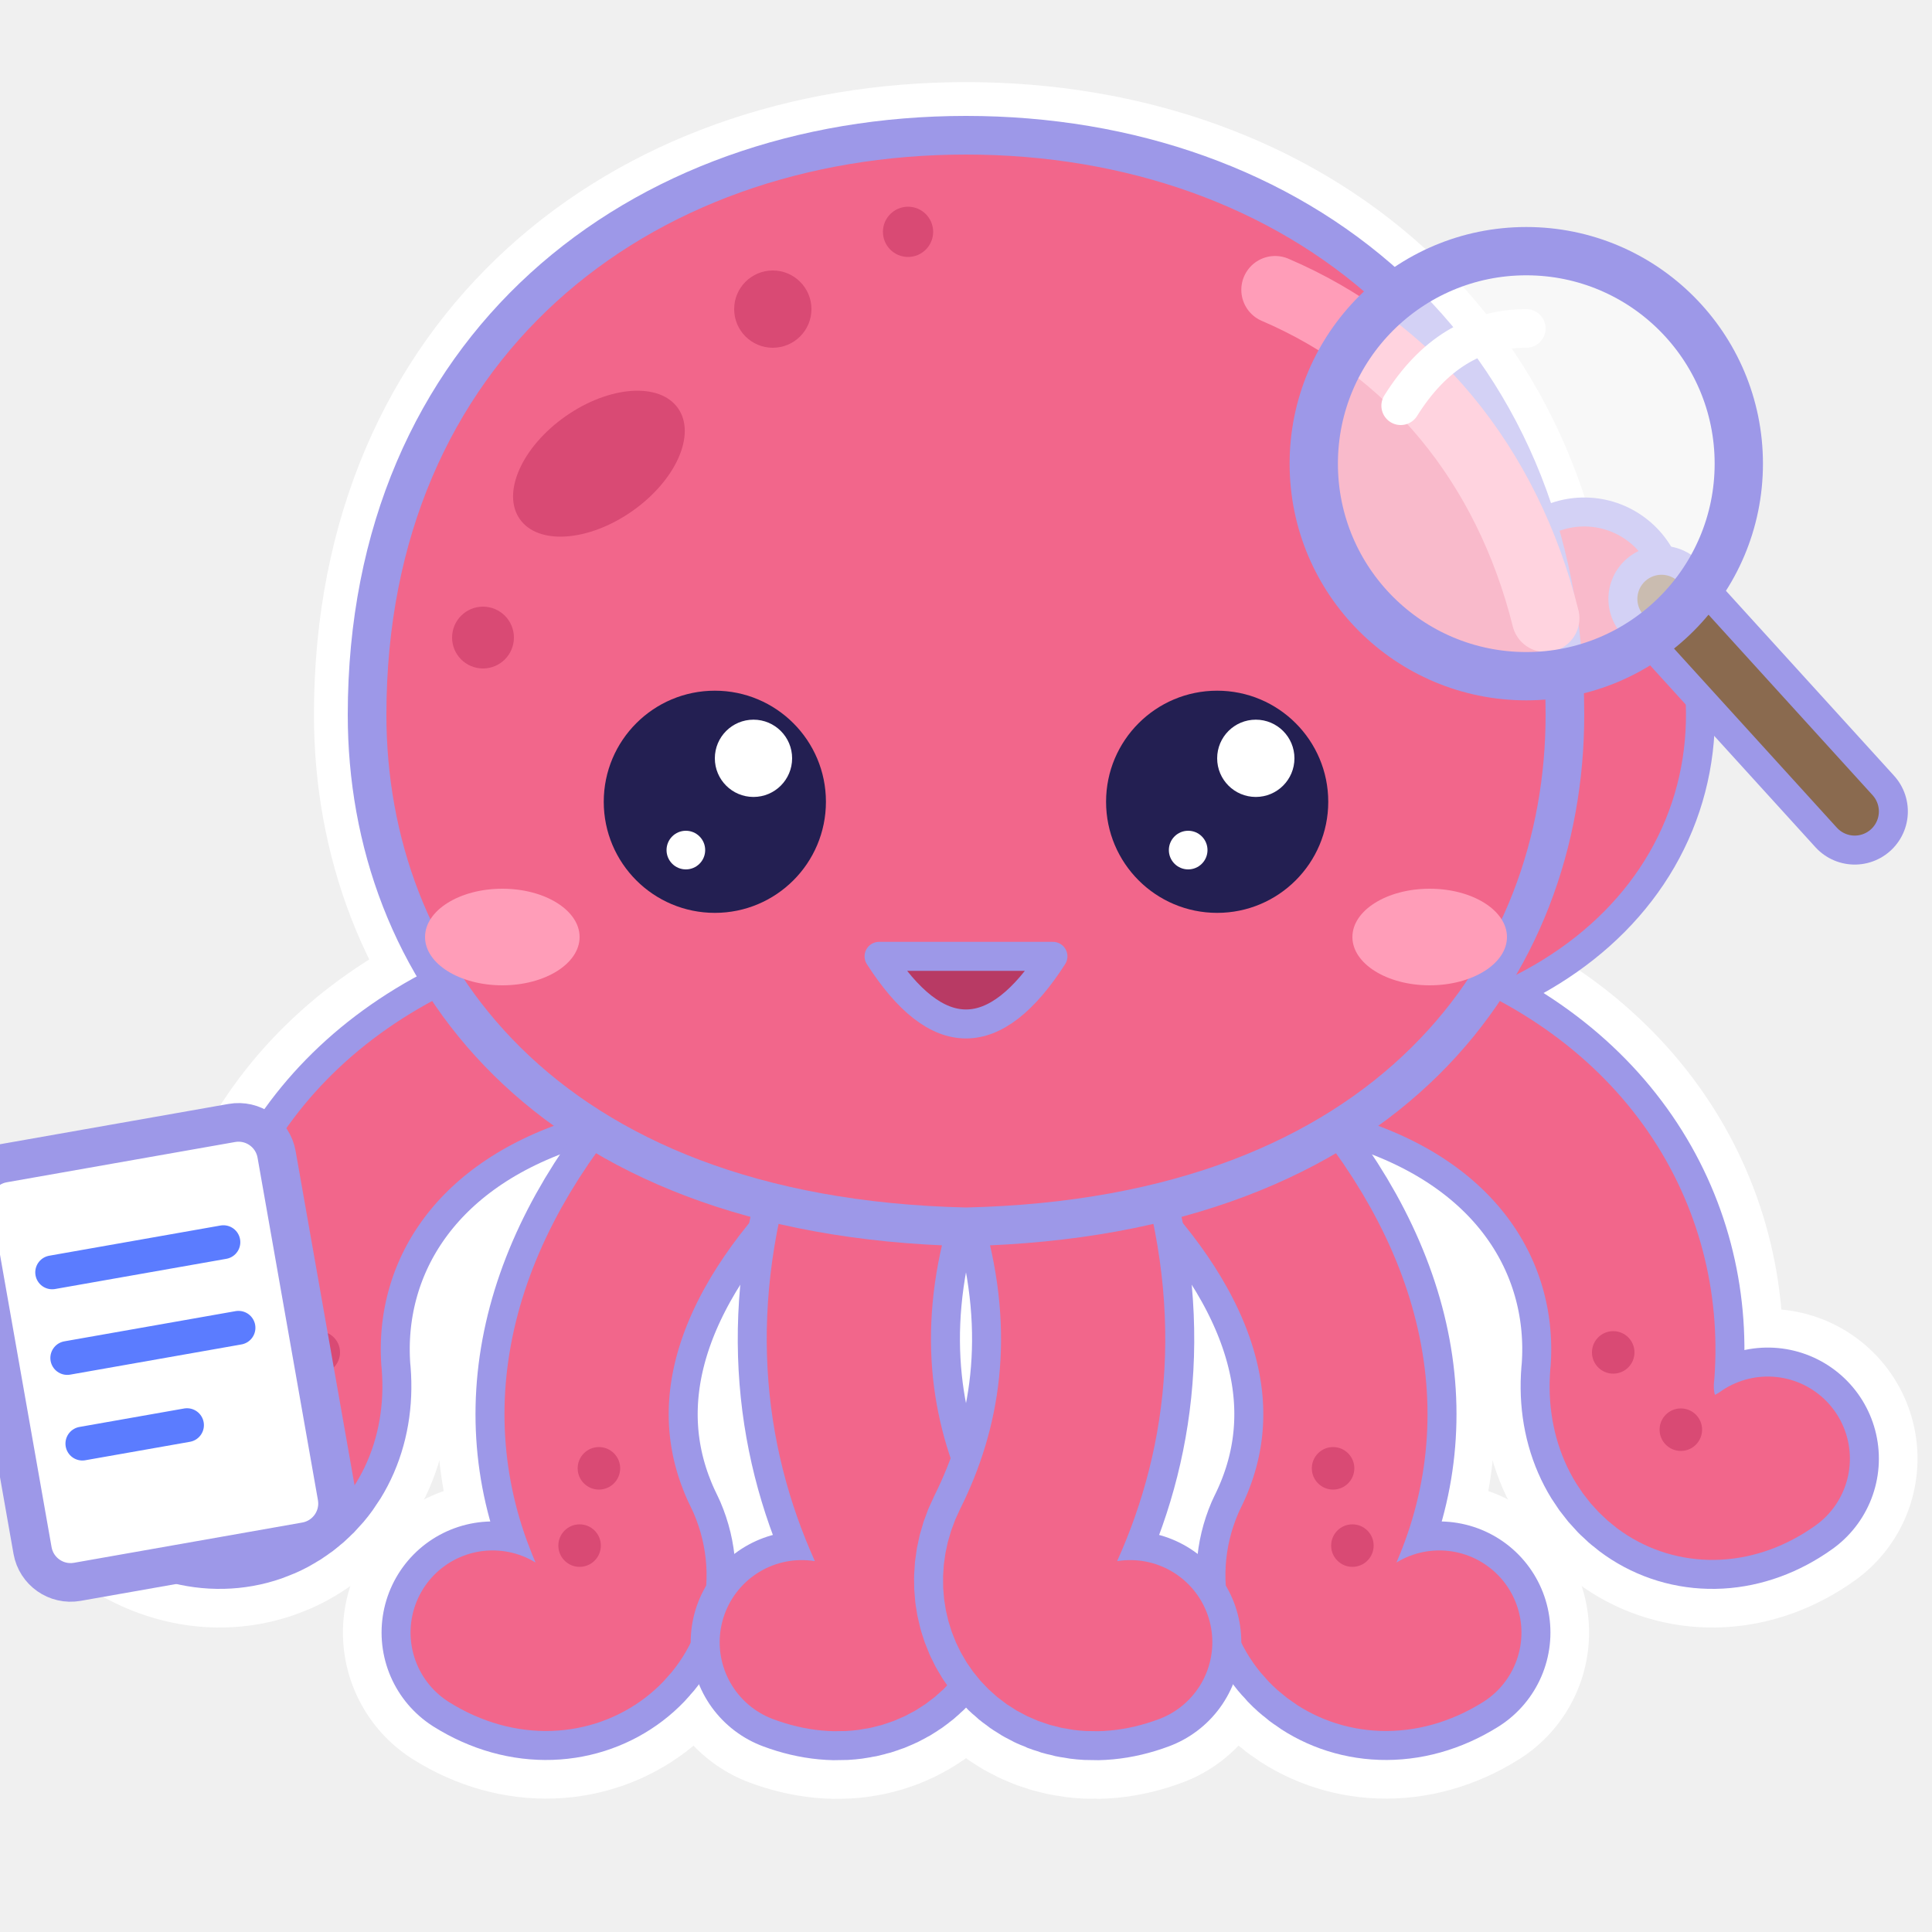
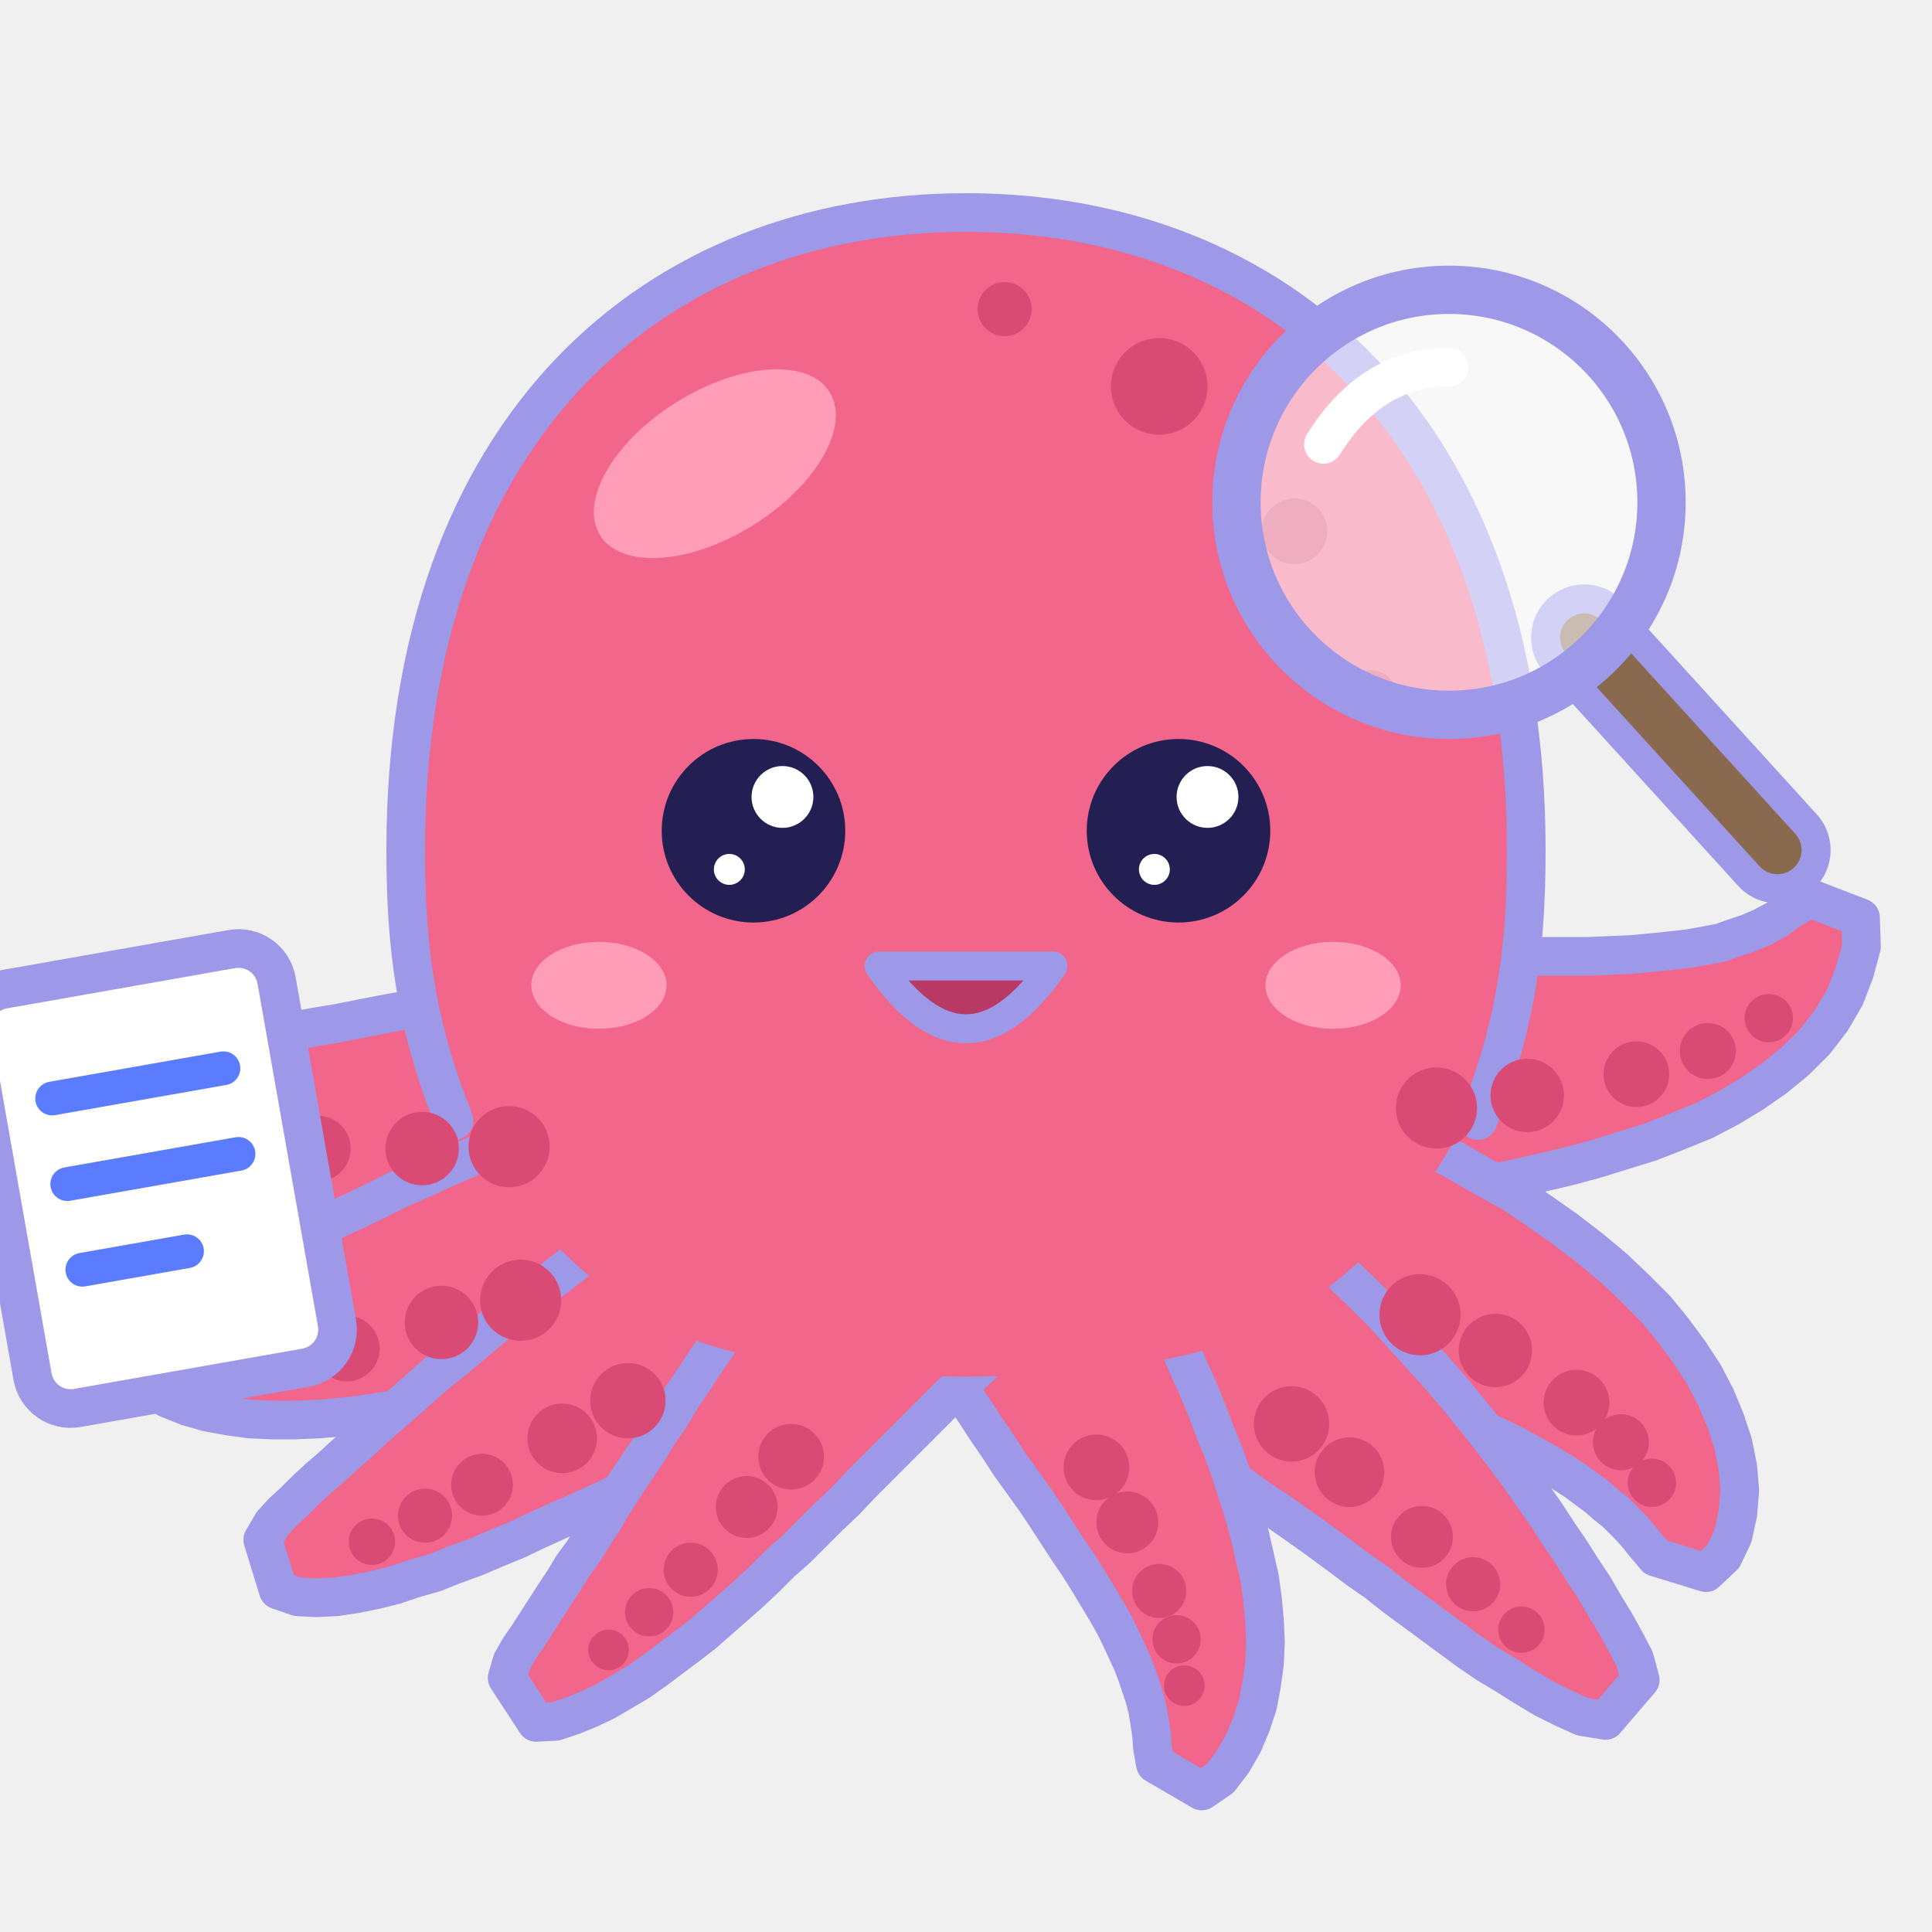
<svg xmlns="http://www.w3.org/2000/svg" viewBox="0 0 200 200" role="img" aria-label="Pouple the octopus">
-   <path d="M56 108 C38 114 30 128 31 142 C32 151 24 156 17 151" fill="none" stroke="#fff" stroke-width="31" stroke-linecap="round" stroke-linejoin="round" />
-   <path d="M72 120 C60 134 58 148 64 160 C67 167 59 174 51 169" fill="none" stroke="#fff" stroke-width="31" stroke-linecap="round" stroke-linejoin="round" />
-   <path d="M90 124 C86 138 88 150 93 160 C96 166 91 173 83 170" fill="none" stroke="#fff" stroke-width="31" stroke-linecap="round" stroke-linejoin="round" />
-   <path d="M144 108 C162 114 170 128 169 142 C168 151 176 156 183 151" fill="none" stroke="#fff" stroke-width="31" stroke-linecap="round" stroke-linejoin="round" />
-   <path d="M128 120 C140 134 142 148 136 160 C133 167 141 174 149 169" fill="none" stroke="#fff" stroke-width="31" stroke-linecap="round" stroke-linejoin="round" />
-   <path d="M110 124 C114 138 112 150 107 160 C104 166 109 173 117 170" fill="none" stroke="#fff" stroke-width="31" stroke-linecap="round" stroke-linejoin="round" />
-   <path d="M38 74 C38 36 66 14 100 14 C134 14 162 36 162 74 C162 100 144 126 100 127 C56 126 38 100 38 74 Z" fill="#fff" stroke="#fff" stroke-width="11" stroke-linejoin="round" />
-   <path d="M142 98 C164 94 172 78 164 62" fill="none" stroke="#9D98E8" stroke-width="21" stroke-linecap="round" stroke-linejoin="round" />
-   <path d="M142 98 C164 94 172 78 164 62" fill="none" stroke="#F2668B" stroke-width="15" stroke-linecap="round" stroke-linejoin="round" />
-   <path d="M56 108 C38 114 30 128 31 142 C32 151 24 156 17 151" fill="none" stroke="#9D98E8" stroke-width="23" stroke-linecap="round" stroke-linejoin="round" />
-   <path d="M56 108 C38 114 30 128 31 142 C32 151 24 156 17 151" fill="none" stroke="#F2668B" stroke-width="17" stroke-linecap="round" stroke-linejoin="round" />
-   <path d="M72 120 C60 134 58 148 64 160 C67 167 59 174 51 169" fill="none" stroke="#9D98E8" stroke-width="23" stroke-linecap="round" stroke-linejoin="round" />
-   <path d="M72 120 C60 134 58 148 64 160 C67 167 59 174 51 169" fill="none" stroke="#F2668B" stroke-width="17" stroke-linecap="round" stroke-linejoin="round" />
-   <path d="M90 124 C86 138 88 150 93 160 C96 166 91 173 83 170" fill="none" stroke="#9D98E8" stroke-width="23" stroke-linecap="round" stroke-linejoin="round" />
-   <path d="M90 124 C86 138 88 150 93 160 C96 166 91 173 83 170" fill="none" stroke="#F2668B" stroke-width="17" stroke-linecap="round" stroke-linejoin="round" />
-   <path d="M144 108 C162 114 170 128 169 142 C168 151 176 156 183 151" fill="none" stroke="#9D98E8" stroke-width="23" stroke-linecap="round" stroke-linejoin="round" />
-   <path d="M144 108 C162 114 170 128 169 142 C168 151 176 156 183 151" fill="none" stroke="#F2668B" stroke-width="17" stroke-linecap="round" stroke-linejoin="round" />
-   <path d="M128 120 C140 134 142 148 136 160 C133 167 141 174 149 169" fill="none" stroke="#9D98E8" stroke-width="23" stroke-linecap="round" stroke-linejoin="round" />
-   <path d="M128 120 C140 134 142 148 136 160 C133 167 141 174 149 169" fill="none" stroke="#F2668B" stroke-width="17" stroke-linecap="round" stroke-linejoin="round" />
-   <path d="M110 124 C114 138 112 150 107 160 C104 166 109 173 117 170" fill="none" stroke="#9D98E8" stroke-width="23" stroke-linecap="round" stroke-linejoin="round" />
-   <path d="M110 124 C114 138 112 150 107 160 C104 166 109 173 117 170" fill="none" stroke="#F2668B" stroke-width="17" stroke-linecap="round" stroke-linejoin="round" />
-   <path d="M38 74 C38 36 66 14 100 14 C134 14 162 36 162 74 C162 100 144 126 100 127 C56 126 38 100 38 74 Z" fill="#F2668B" stroke="#9D98E8" stroke-width="4" stroke-linejoin="round" />
-   <path d="M132 30 C146 36 156 48 160 64" fill="none" stroke="#FF9DB8" stroke-width="7" stroke-linecap="round" />
-   <ellipse cx="62" cy="48" rx="10" ry="6" transform="rotate(-35 62 48)" fill="#D94A74" />
-   <circle cx="80" cy="32" r="4" fill="#D94A74" />
-   <circle cx="50" cy="66" r="3.2" fill="#D94A74" />
-   <circle cx="94" cy="24" r="2.6" fill="#D94A74" />
-   <circle cx="26" cy="148" r="2.2" fill="#D94A74" />
-   <circle cx="33" cy="140" r="2.2" fill="#D94A74" />
-   <circle cx="174" cy="148" r="2.2" fill="#D94A74" />
-   <circle cx="167" cy="140" r="2.2" fill="#D94A74" />
-   <circle cx="60" cy="160" r="2.2" fill="#D94A74" />
-   <circle cx="62" cy="152" r="2.2" fill="#D94A74" />
-   <circle cx="140" cy="160" r="2.2" fill="#D94A74" />
-   <circle cx="138" cy="152" r="2.2" fill="#D94A74" />
-   <g transform="translate(0 -15)">
-     <ellipse cx="52" cy="112" rx="8" ry="5" fill="#FF9DB8" />
-     <ellipse cx="148" cy="112" rx="8" ry="5" fill="#FF9DB8" />
-     <circle cx="74" cy="98" r="11.5" fill="#231F52" />
-     <circle cx="126" cy="98" r="11.5" fill="#231F52" />
-     <circle cx="78" cy="93.5" r="4" fill="#fff" />
-     <circle cx="130" cy="93.5" r="4" fill="#fff" />
-     <circle cx="71" cy="103" r="2" fill="#fff" />
-     <circle cx="123" cy="103" r="2" fill="#fff" />
-     <path d="M91 114 Q100 128 109 114 Z" fill="#B83A64" stroke="#9D98E8" stroke-width="3" stroke-linejoin="round" />
+   <path d="M119.2 130.6 L122.7 129.6 L126.1 128.7 L129.6 127.8 L133.0 127.0 L136.3 126.3 L139.7 125.6 L143.0 124.9 L146.3 124.2 L149.6 123.6 L152.8 122.9 L156.0 122.2 L159.1 121.5 L162.1 120.8 L165.1 120.0 L168.0 119.1 L170.9 118.2 L173.7 117.1 L176.4 116.0 L178.9 114.7 L181.4 113.2 L183.7 111.6 L185.9 109.8 L187.9 107.8 L189.6 105.6 L191.0 103.2 L192.0 100.6 L192.7 98.0 L192.6 95.0 L187.4 93.0 L185.4 94.1 L183.9 95.2 L182.4 96.0 L181.0 96.6 L179.5 97.1 L178.1 97.6 L176.5 97.9 L174.8 98.2 L173.1 98.4 L171.1 98.6 L169.0 98.8 L166.8 98.9 L164.4 99.0 L161.9 99.0 L159.2 99.0 L156.4 99.0 L153.4 99.0 L150.3 99.0 L147.1 99.0 L143.7 99.1 L140.2 99.1 L136.6 99.2 L132.9 99.4 L129.1 99.6 L125.1 99.9 L121.1 100.3 L117.0 100.8 L112.8 101.4 Z" fill="#F2668B" stroke="#9D98E8" stroke-width="4" stroke-linejoin="round" />
+   <path d="M85.7 101.1 L81.4 101.0 L77.4 100.9 L73.4 101.0 L69.5 101.2 L65.8 101.4 L62.1 101.7 L58.6 102.1 L55.2 102.5 L52.0 103.0 L48.8 103.5 L45.8 103.9 L43.0 104.4 L40.2 104.9 L37.6 105.4 L35.1 105.9 L32.7 106.3 L30.5 106.7 L28.4 107.0 L26.4 107.3 L24.6 107.6 L22.9 107.8 L21.3 108.0 L19.8 108.1 L18.3 108.2 L16.9 108.2 L15.5 108.1 L13.9 108.0 L11.9 108.1 L8.1 111.9 L8.8 114.4 L10.1 116.4 L11.8 118.1 L13.7 119.6 L15.7 121.0 L17.9 122.1 L20.2 123.1 L22.6 123.9 L25.1 124.6 L27.7 125.1 L30.3 125.6 L32.9 126.0 L35.7 126.3 L38.4 126.6 L41.2 126.8 L44.1 127.0 L47.1 127.2 L50.0 127.4 L53.1 127.6 L56.1 127.8 L59.3 128.0 L62.4 128.3 L65.6 128.6 L68.9 128.9 L72.2 129.3 L75.5 129.8 L78.9 130.3 L82.3 130.9 Z" fill="#F2668B" stroke="#9D98E8" stroke-width="4" stroke-linejoin="round" />
+   <path d="M115.5 138.8 L119.0 139.1 L122.4 139.6 L125.7 140.0 L128.9 140.6 L132.0 141.2 L135.0 141.9 L137.9 142.6 L140.7 143.4 L143.4 144.2 L145.9 145.0 L148.4 145.9 L150.7 146.8 L152.9 147.8 L154.9 148.7 L156.8 149.6 L158.6 150.6 L160.2 151.5 L161.7 152.4 L163.1 153.3 L164.3 154.2 L165.4 155.0 L166.3 155.8 L167.2 156.5 L168.0 157.3 L168.8 158.1 L169.5 158.9 L170.3 159.9 L171.4 161.2 L176.6 162.8 L178.4 161.1 L179.4 159.0 L179.9 156.7 L180.1 154.3 L179.9 151.9 L179.4 149.4 L178.6 147.0 L177.6 144.6 L176.4 142.3 L174.9 140.0 L173.2 137.7 L171.4 135.5 L169.3 133.4 L167.1 131.3 L164.7 129.3 L162.1 127.3 L159.4 125.4 L156.6 123.5 L153.5 121.8 L150.4 120.0 L147.1 118.4 L143.7 116.8 L140.1 115.3 L136.4 113.9 L132.6 112.6 L128.7 111.4 L124.6 110.2 L120.5 109.2 Z" fill="#F2668B" stroke="#9D98E8" stroke-width="4" stroke-linejoin="round" />
+   <path d="M79.4 109.2 L75.6 110.2 L71.8 111.3 L68.2 112.4 L64.8 113.5 L61.4 114.7 L58.2 115.9 L55.1 117.1 L52.1 118.4 L49.2 119.6 L46.4 120.8 L43.8 122.0 L41.3 123.1 L38.9 124.3 L36.6 125.4 L34.4 126.4 L32.4 127.4 L30.4 128.4 L28.6 129.2 L26.9 130.1 L25.4 130.8 L23.9 131.5 L22.5 132.1 L21.3 132.7 L20.1 133.2 L19.0 133.7 L17.9 134.2 L16.7 134.7 L15.2 135.5 L12.8 140.5 L13.9 142.4 L15.6 143.8 L17.4 144.8 L19.4 145.6 L21.5 146.2 L23.7 146.6 L25.9 146.9 L28.2 147.0 L30.5 147.0 L32.9 146.9 L35.3 146.7 L37.8 146.4 L40.3 146.0 L42.9 145.6 L45.5 145.2 L48.2 144.7 L50.9 144.2 L53.7 143.6 L56.5 143.1 L59.4 142.5 L62.4 142.0 L65.4 141.4 L68.4 140.9 L71.5 140.4 L74.7 139.9 L78.0 139.5 L81.3 139.1 L84.6 138.8 Z" fill="#F2668B" stroke="#9D98E8" stroke-width="4" stroke-linejoin="round" />
+   <path d="M107.4 142.3 L109.9 143.5 L112.4 144.6 L114.8 145.8 L117.2 147.1 L119.5 148.3 L121.8 149.6 L124.0 151.0 L126.2 152.4 L128.3 153.7 L130.4 155.2 L132.5 156.6 L134.5 158.0 L136.6 159.5 L138.5 160.9 L140.5 162.4 L142.5 163.8 L144.4 165.3 L146.3 166.7 L148.2 168.1 L150.1 169.5 L152.0 170.9 L153.9 172.2 L155.9 173.4 L157.8 174.6 L159.8 175.8 L161.8 176.8 L163.8 177.7 L166.2 178.1 L169.8 173.9 L169.2 171.7 L168.2 169.8 L167.2 168.0 L166.1 166.2 L165.0 164.3 L163.8 162.5 L162.6 160.6 L161.3 158.7 L160.0 156.7 L158.6 154.7 L157.2 152.7 L155.7 150.7 L154.1 148.6 L152.5 146.6 L150.8 144.5 L149.0 142.4 L147.1 140.3 L145.2 138.2 L143.2 136.0 L141.1 133.9 L138.9 131.8 L136.6 129.7 L134.2 127.6 L131.7 125.6 L129.1 123.6 L126.4 121.6 L123.6 119.6 L120.6 117.7 Z" fill="#F2668B" stroke="#9D98E8" stroke-width="4" stroke-linejoin="round" />
+   <path d="M80.1 117.3 L77.3 118.9 L74.5 120.6 L71.8 122.2 L69.2 123.9 L66.7 125.6 L64.2 127.3 L61.8 129.0 L59.5 130.7 L57.3 132.4 L55.1 134.1 L53.0 135.7 L51.0 137.4 L49.1 139.0 L47.2 140.6 L45.3 142.1 L43.6 143.6 L41.9 145.1 L40.3 146.5 L38.7 147.9 L37.2 149.3 L35.7 150.6 L34.4 151.8 L33.0 153.0 L31.7 154.2 L30.5 155.4 L29.3 156.5 L28.2 157.7 L27.2 159.4 L28.8 164.6 L30.8 165.3 L32.8 165.4 L34.8 165.3 L36.8 165.0 L38.8 164.6 L40.8 164.1 L42.9 163.4 L45.0 162.8 L47.0 162.0 L49.2 161.2 L51.3 160.3 L53.5 159.4 L55.6 158.4 L57.8 157.4 L60.1 156.4 L62.3 155.4 L64.6 154.3 L66.9 153.2 L69.3 152.2 L71.7 151.1 L74.1 150.0 L76.5 148.9 L79.0 147.8 L81.5 146.8 L84.0 145.7 L86.6 144.7 L89.2 143.7 L91.9 142.7 Z" fill="#F2668B" stroke="#9D98E8" stroke-width="4" stroke-linejoin="round" />
+   <path d="M95.3 137.4 L96.6 139.5 L98.0 141.7 L99.3 143.8 L100.7 145.8 L102.0 147.8 L103.3 149.7 L104.6 151.7 L105.9 153.5 L107.2 155.3 L108.4 157.1 L109.5 158.8 L110.6 160.5 L111.7 162.1 L112.7 163.7 L113.6 165.2 L114.5 166.7 L115.3 168.1 L116.0 169.5 L116.6 170.8 L117.2 172.1 L117.7 173.4 L118.1 174.6 L118.5 175.8 L118.8 177.0 L119.0 178.2 L119.2 179.5 L119.3 180.9 L119.6 182.6 L124.4 185.4 L126.3 184.1 L127.6 182.4 L128.7 180.5 L129.5 178.6 L130.2 176.5 L130.6 174.4 L130.9 172.2 L131.0 170.0 L130.9 167.8 L130.7 165.6 L130.4 163.4 L129.9 161.2 L129.4 159.0 L128.8 156.8 L128.1 154.6 L127.4 152.4 L126.6 150.2 L125.7 148.0 L124.9 145.9 L124.0 143.7 L123.0 141.5 L122.1 139.4 L121.2 137.2 L120.2 135.1 L119.3 132.9 L118.4 130.8 L117.6 128.7 L116.7 126.6 Z" fill="#F2668B" stroke="#9D98E8" stroke-width="4" stroke-linejoin="round" />
+   <path d="M85.0 124.0 L83.4 126.2 L81.8 128.3 L80.3 130.4 L78.8 132.5 L77.4 134.6 L76.0 136.6 L74.6 138.7 L73.2 140.7 L71.9 142.7 L70.6 144.6 L69.4 146.6 L68.1 148.5 L67.0 150.3 L65.8 152.1 L64.6 153.9 L63.5 155.6 L62.5 157.3 L61.4 159.0 L60.4 160.6 L59.3 162.1 L58.4 163.6 L57.4 165.1 L56.5 166.5 L55.6 167.9 L54.7 169.3 L53.8 170.6 L53.0 172.0 L52.5 173.7 L55.5 178.3 L57.5 178.2 L59.3 177.6 L61.0 176.9 L62.7 176.1 L64.4 175.1 L66.1 174.1 L67.8 172.9 L69.4 171.7 L71.0 170.5 L72.7 169.2 L74.3 167.8 L75.9 166.4 L77.6 164.9 L79.2 163.4 L80.8 161.8 L82.5 160.3 L84.1 158.7 L85.8 157.0 L87.5 155.4 L89.1 153.7 L90.8 152.0 L92.5 150.3 L94.2 148.6 L95.9 146.9 L97.7 145.1 L99.4 143.4 L101.2 141.7 L103.0 140.0 Z" fill="#F2668B" stroke="#9D98E8" stroke-width="4" stroke-linejoin="round" />
+   <path d="M42 88 C42 44 68 22 100 22 C132 22 158 44 158 88 C158 112 146 130 130 138 C116 144 84 144 70 138 C54 130 42 112 42 88 Z" fill="#F2668B" />
+   <path d="M47 116 C43 106 42 98 42 88 C42 44 68 22 100 22 C132 22 158 44 158 88 C158 98 157 106 153 116" fill="none" stroke="#9D98E8" stroke-width="4" stroke-linecap="round" stroke-linejoin="round" />
+   <ellipse cx="74" cy="48" rx="14" ry="7.5" transform="rotate(-32 74 48)" fill="#FF9DB8" />
+   <circle cx="120" cy="40" r="5" fill="#D94A74" />
+   <circle cx="134" cy="55" r="3.4" fill="#D94A74" />
+   <circle cx="104" cy="32" r="2.8" fill="#D94A74" />
+   <circle cx="142" cy="72" r="2.6" fill="#D94A74" />
+   <circle cx="148.7" cy="114.7" r="4.2" fill="#D94A74" />
+   <circle cx="158.1" cy="113.4" r="3.8" fill="#D94A74" />
+   <circle cx="169.4" cy="111.2" r="3.4" fill="#D94A74" />
+   <circle cx="176.8" cy="108.8" r="2.9" fill="#D94A74" />
+   <circle cx="183.1" cy="105.4" r="2.5" fill="#D94A74" />
+   <circle cx="52.7" cy="118.7" r="4.2" fill="#D94A74" />
+   <circle cx="43.7" cy="118.9" r="3.8" fill="#D94A74" />
+   <circle cx="32.9" cy="118.9" r="3.4" fill="#D94A74" />
+   <circle cx="25.6" cy="118.4" r="2.9" fill="#D94A74" />
+   <circle cx="19.1" cy="117.0" r="2.5" fill="#D94A74" />
+   <circle cx="147.0" cy="136.1" r="4.2" fill="#D94A74" />
+   <circle cx="154.8" cy="139.8" r="3.8" fill="#D94A74" />
+   <circle cx="163.2" cy="145.2" r="3.4" fill="#D94A74" />
+   <circle cx="167.8" cy="149.3" r="2.9" fill="#D94A74" />
+   <circle cx="171.0" cy="153.5" r="2.5" fill="#D94A74" />
+   <circle cx="53.9" cy="134.6" r="4.2" fill="#D94A74" />
+   <circle cx="45.7" cy="136.9" r="3.8" fill="#D94A74" />
+   <circle cx="35.9" cy="139.6" r="3.4" fill="#D94A74" />
+   <circle cx="29.2" cy="140.9" r="2.9" fill="#D94A74" />
+   <circle cx="23.3" cy="141.4" r="2.5" fill="#D94A74" />
+   <circle cx="133.7" cy="147.4" r="3.9" fill="#D94A74" />
+   <circle cx="139.7" cy="152.4" r="3.6" fill="#D94A74" />
+   <circle cx="147.2" cy="159.1" r="3.2" fill="#D94A74" />
+   <circle cx="152.5" cy="164.0" r="2.8" fill="#D94A74" />
+   <circle cx="157.5" cy="168.7" r="2.4" fill="#D94A74" />
+   <circle cx="65.0" cy="145.0" r="3.9" fill="#D94A74" />
+   <circle cx="58.2" cy="148.9" r="3.6" fill="#D94A74" />
+   <circle cx="49.9" cy="153.7" r="3.2" fill="#D94A74" />
+   <circle cx="44.0" cy="156.9" r="2.8" fill="#D94A74" />
+   <circle cx="38.5" cy="159.6" r="2.4" fill="#D94A74" />
+   <circle cx="113.5" cy="151.9" r="3.4" fill="#D94A74" />
+   <circle cx="116.7" cy="157.6" r="3.2" fill="#D94A74" />
+   <circle cx="120.0" cy="164.7" r="2.8" fill="#D94A74" />
+   <circle cx="121.8" cy="169.7" r="2.5" fill="#D94A74" />
+   <circle cx="122.6" cy="174.5" r="2.1" fill="#D94A74" />
+   <circle cx="81.9" cy="150.8" r="3.4" fill="#D94A74" />
+   <circle cx="77.3" cy="156.0" r="3.2" fill="#D94A74" />
+   <circle cx="71.5" cy="162.5" r="2.8" fill="#D94A74" />
+   <circle cx="67.2" cy="166.9" r="2.5" fill="#D94A74" />
+   <circle cx="63.0" cy="170.8" r="2.1" fill="#D94A74" />
+   <ellipse cx="62" cy="102" rx="7" ry="4.5" fill="#FF9DB8" />
+   <ellipse cx="138" cy="102" rx="7" ry="4.5" fill="#FF9DB8" />
+   <circle cx="78" cy="86" r="9.5" fill="#231F52" />
+   <circle cx="122" cy="86" r="9.5" fill="#231F52" />
+   <circle cx="81" cy="82.5" r="3.2" fill="#fff" />
+   <circle cx="125" cy="82.5" r="3.2" fill="#fff" />
+   <circle cx="75.5" cy="90" r="1.6" fill="#fff" />
+   <circle cx="119.5" cy="90" r="1.6" fill="#fff" />
+   <path d="M91 100 Q100 113 109 100 Z" fill="#B83A64" stroke="#9D98E8" stroke-width="3" stroke-linejoin="round" />
+   <g transform="rotate(-10 16 122)">
+     <rect x="0" y="100" width="32" height="44" rx="4" fill="#FFFFFF" stroke="#9D98E8" stroke-width="4" />
+     <path d="M7 112 h18 M7 121 h18 M7 130 h11" stroke="#5B7CFF" stroke-width="3.5" stroke-linecap="round" />
  </g>
-   <g transform="rotate(-10 16 140)">
-     <rect x="0" y="118" width="32" height="44" rx="4" fill="#FFFFFF" stroke="#9D98E8" stroke-width="4" />
-     <path d="M7 130 h18 M7 139 h18 M7 148 h11" stroke="#5B7CFF" stroke-width="3.5" stroke-linecap="round" />
-   </g>
-   <path d="M172 62 L192 84" stroke="#9D98E8" stroke-width="11" stroke-linecap="round" />
-   <path d="M172 62 L192 84" stroke="#8A6A4F" stroke-width="5" stroke-linecap="round" />
-   <circle cx="158" cy="48" r="22" fill="#fff" fill-opacity=".55" stroke="#9D98E8" stroke-width="5" />
-   <path d="M145 42 Q150 34 158 34" fill="none" stroke="#fff" stroke-width="4" stroke-linecap="round" />
+   <path d="M164 66 L184 88" stroke="#9D98E8" stroke-width="11" stroke-linecap="round" />
+   <path d="M164 66 L184 88" stroke="#8A6A4F" stroke-width="5" stroke-linecap="round" />
+   <circle cx="150" cy="52" r="22" fill="#fff" fill-opacity=".55" stroke="#9D98E8" stroke-width="5" />
+   <path d="M137 46 Q142 38 150 38" fill="none" stroke="#fff" stroke-width="4" stroke-linecap="round" />
</svg>
